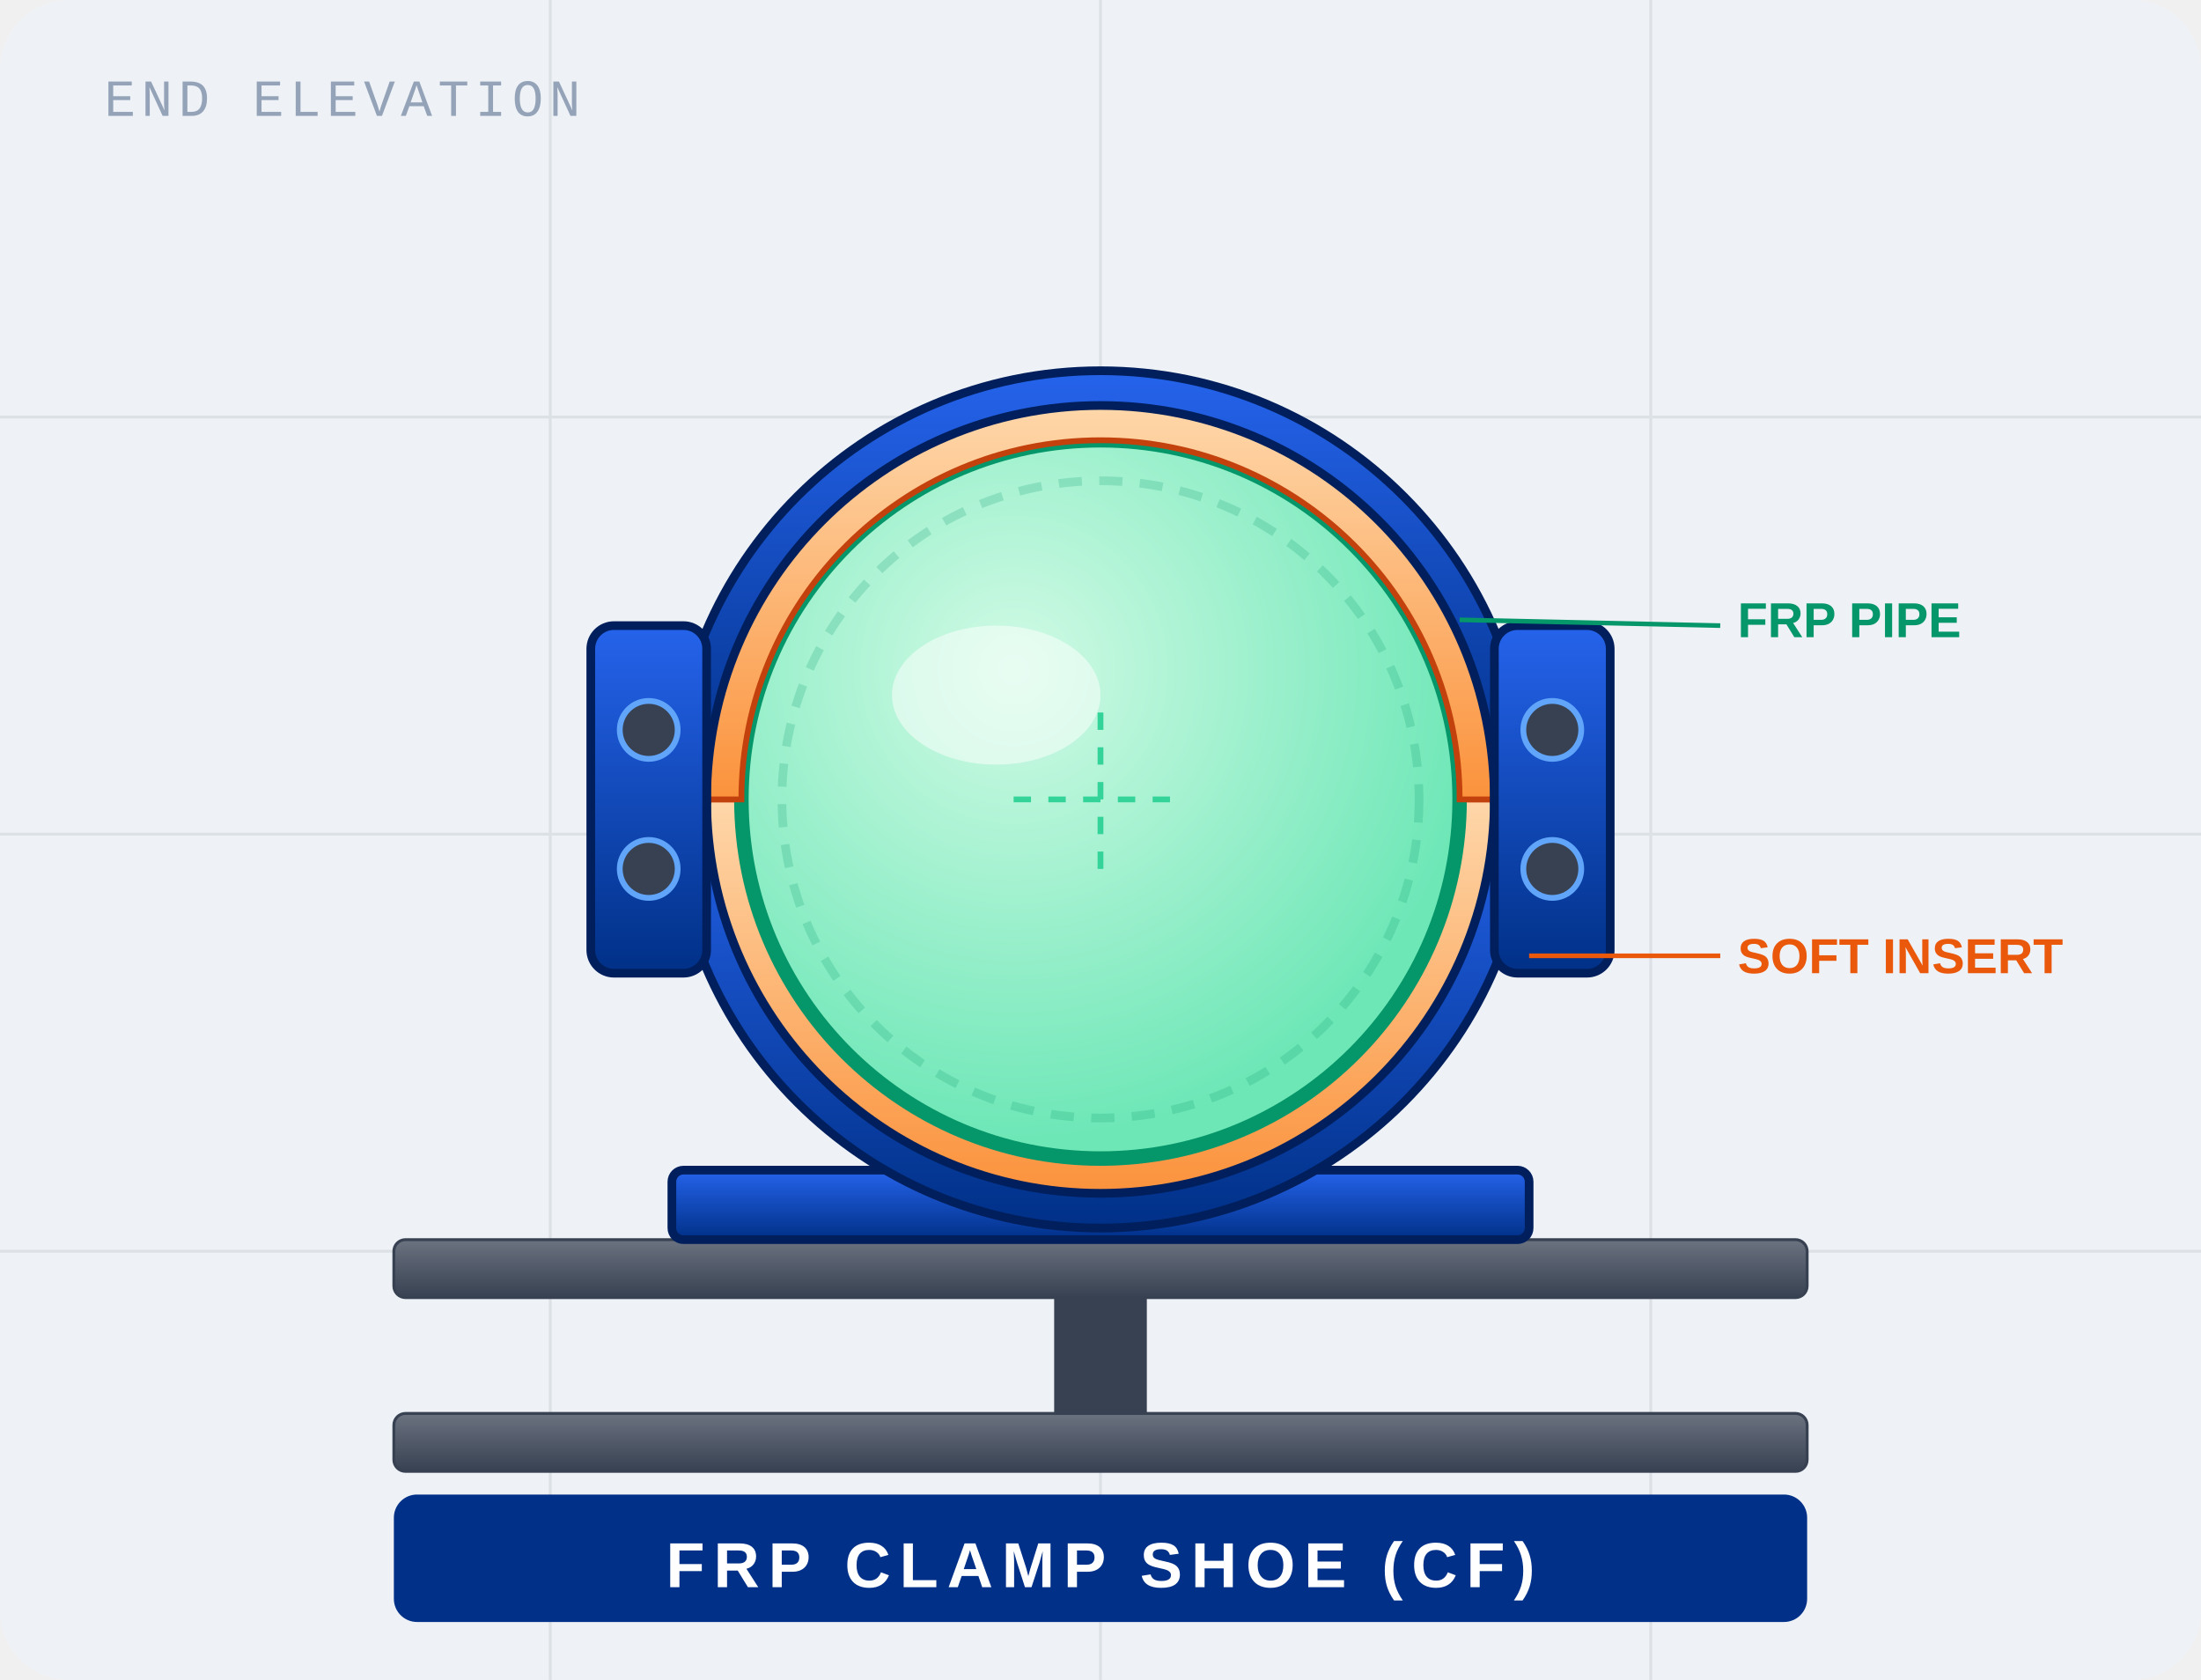
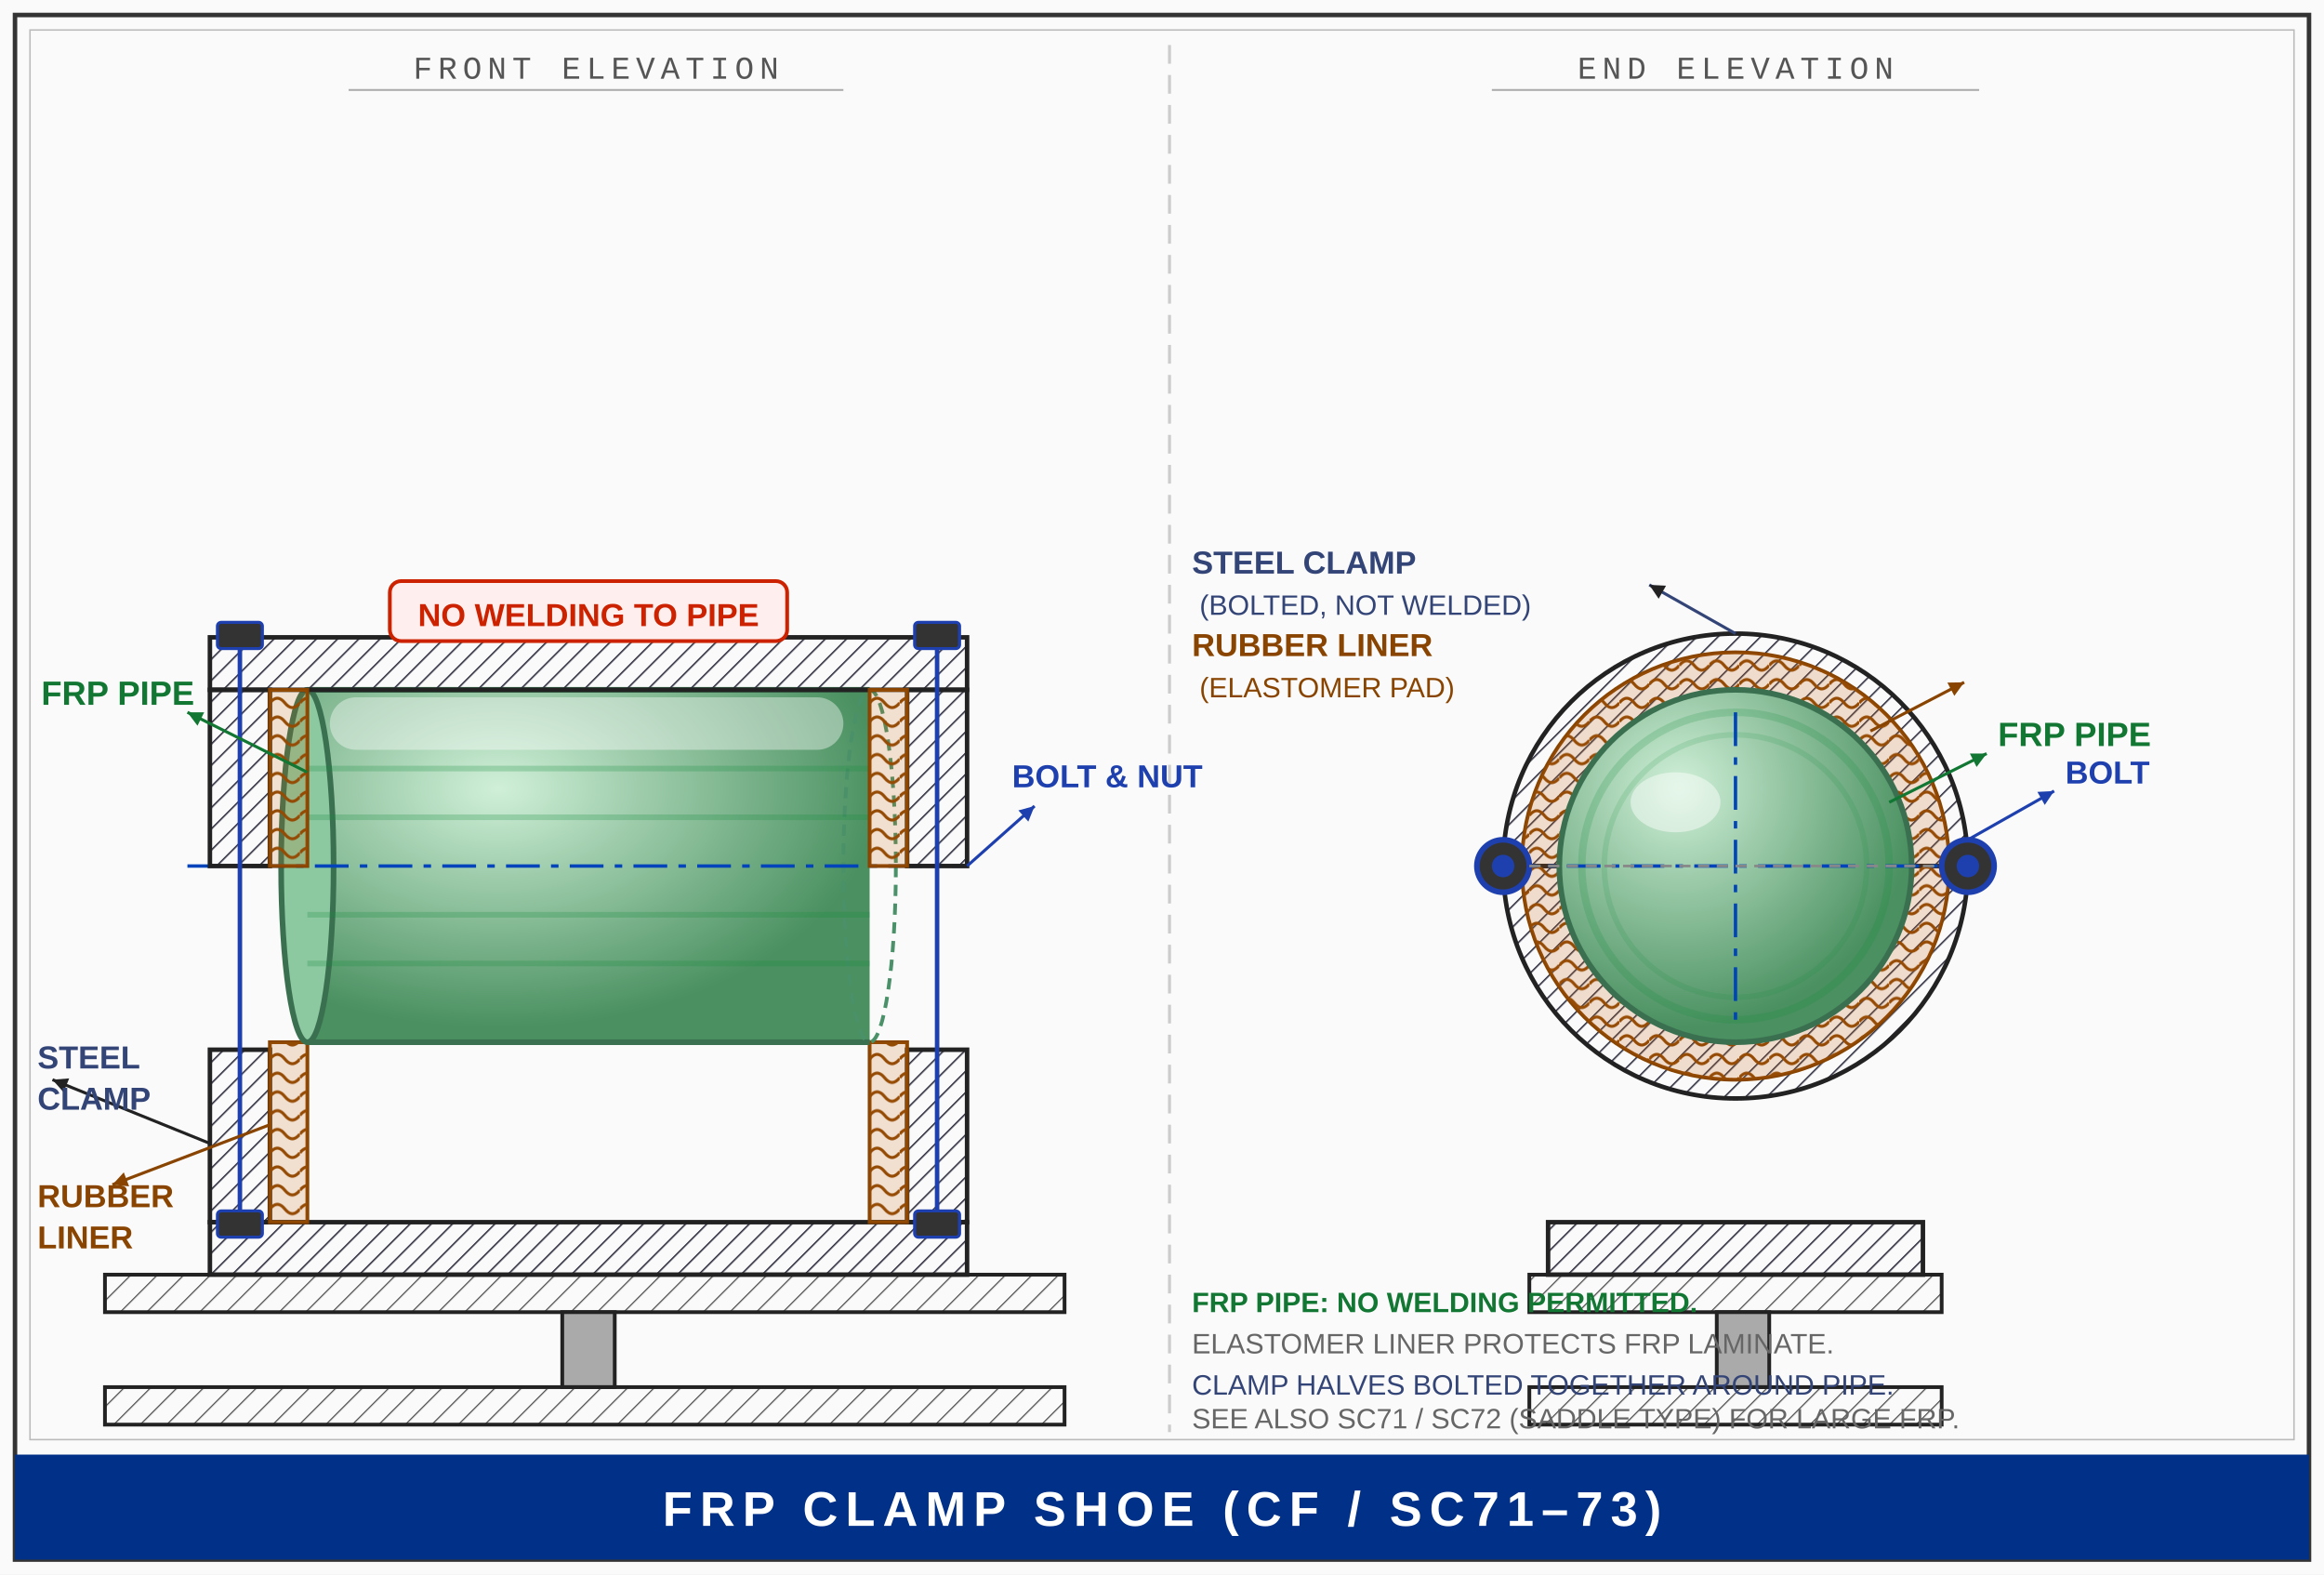
- <svg xmlns="http://www.w3.org/2000/svg" viewBox="0 0 380 290">
+ <svg xmlns="http://www.w3.org/2000/svg" viewBox="0 0 620 420">
  <defs>
-     <radialGradient id="frppg" cx="38%" cy="32%" r="65%">
-       <stop offset="0%" stop-color="#D1FAE5" />
-       <stop offset="100%" stop-color="#6EE7B7" />
+     <pattern id="h" patternUnits="userSpaceOnUse" width="5" height="5" patternTransform="rotate(45)">
+       <line x1="0" y1="0" x2="0" y2="5" stroke="#555" stroke-width="0.65" />
+     </pattern>
+     <pattern id="ch" patternUnits="userSpaceOnUse" width="4" height="4" patternTransform="rotate(45)">
+       <line x1="0" y1="0" x2="0" y2="4" stroke="#334" stroke-width="0.8" />
+     </pattern>
+     <pattern id="rb" patternUnits="userSpaceOnUse" width="8" height="5">
+       <path d="M0,2.5 Q2,0 4,2.5 Q6,5 8,2.5" fill="none" stroke="#884400" stroke-width="0.8" />
+     </pattern>
+     <pattern id="fp" patternUnits="userSpaceOnUse" width="6" height="6" patternTransform="rotate(30)">
+       <line x1="0" y1="0" x2="0" y2="6" stroke="#117733" stroke-width="0.7" />
+     </pattern>
+     <radialGradient id="frp" cx="34%" cy="28%" r="68%">
+       <stop offset="0%" stop-color="#D0F0D8" />
+       <stop offset="100%" stop-color="#4A9060" />
    </radialGradient>
-     <linearGradient id="sg" x1="0" y1="0" x2="0" y2="1">
-       <stop offset="0%" stop-color="#6B7280" />
-       <stop offset="100%" stop-color="#374151" />
+     <linearGradient id="cg" x1="0" y1="0" x2="0" y2="1">
+       <stop offset="0%" stop-color="#8AA0B8" />
+       <stop offset="100%" stop-color="#4A6080" />
    </linearGradient>
-     <linearGradient id="clamp_g" x1="0" y1="0" x2="0" y2="1">
-       <stop offset="0%" stop-color="#2563EB" />
-       <stop offset="100%" stop-color="#003087" />
-     </linearGradient>
-     <linearGradient id="insert_g" x1="0" y1="0" x2="0" y2="1">
-       <stop offset="0%" stop-color="#FED7AA" />
-       <stop offset="100%" stop-color="#FB923C" />
-     </linearGradient>
+     <marker id="a" markerWidth="5" markerHeight="5" refX="5" refY="2.5" orient="auto">
+       <polygon points="0,0 0,5 5,2.5" fill="#222" />
+     </marker>
+     <marker id="ga" markerWidth="5" markerHeight="5" refX="5" refY="2.5" orient="auto">
+       <polygon points="0,0 0,5 5,2.5" fill="#117733" />
+     </marker>
+     <marker id="ra" markerWidth="5" markerHeight="5" refX="5" refY="2.5" orient="auto">
+       <polygon points="0,0 0,5 5,2.5" fill="#884400" />
+     </marker>
+     <marker id="ba" markerWidth="5" markerHeight="5" refX="5" refY="2.5" orient="auto">
+       <polygon points="0,0 0,5 5,2.5" fill="#1E40AF" />
+     </marker>
  </defs>
-   <rect width="380" height="290" fill="#EEF2F7" rx="12" />
-   <g stroke="#D1D5DB" stroke-width="0.5" opacity="0.6">
-     <line x1="0" y1="72" x2="380" y2="72" />
-     <line x1="0" y1="144" x2="380" y2="144" />
-     <line x1="0" y1="216" x2="380" y2="216" />
-     <line x1="95" y1="0" x2="95" y2="290" />
-     <line x1="190" y1="0" x2="190" y2="290" />
-     <line x1="285" y1="0" x2="285" y2="290" />
-   </g>
-   <text x="18" y="20" font-family="'Courier New',monospace" font-size="9" fill="#94A3B8" letter-spacing="1">END ELEVATION</text>
-   <rect x="68" y="214" width="244" height="10" rx="2" fill="url(#sg)" stroke="#374151" stroke-width="0.5" />
-   <rect x="182" y="224" width="16" height="20" fill="#374151" />
-   <rect x="68" y="244" width="244" height="10" rx="2" fill="url(#sg)" stroke="#374151" stroke-width="0.5" />
-   <rect x="116" y="202" width="148" height="12" rx="2" fill="url(#clamp_g)" stroke="#001F5C" stroke-width="1.5" />
-   <path d="M 122,138 A 68 68 0 0 0 258,138 L 252,138 A 62 62 0 0 1 128,138 Z" fill="url(#insert_g)" stroke="#C2410C" stroke-width="1" />
-   <path d="M 116,138 A 74 74 0 0 0 264,138 L 258,138 A 68 68 0 0 1 122,138 Z" fill="url(#clamp_g)" stroke="#001F5C" stroke-width="1.5" />
-   <circle cx="190" cy="138" r="62" fill="url(#frppg)" stroke="#059669" stroke-width="2.5" />
-   <circle cx="190" cy="138" r="55" fill="none" stroke="rgba(5,150,105,0.2)" stroke-width="1.5" stroke-dasharray="4,3" />
-   <ellipse cx="172" cy="120" rx="18" ry="12" fill="rgba(255,255,255,0.5)" />
-   <line x1="190" y1="123" x2="190" y2="153" stroke="#34D399" stroke-width="1" stroke-dasharray="3,3" />
-   <line x1="175" y1="138" x2="205" y2="138" stroke="#34D399" stroke-width="1" stroke-dasharray="3,3" />
-   <path d="M 128,138 A 62 62 0 0 1 252,138 L 258,138 A 68 68 0 0 0 122,138 Z" fill="url(#insert_g)" stroke="#C2410C" stroke-width="1" />
-   <path d="M 122,138 A 68 68 0 0 1 258,138 L 264,138 A 74 74 0 0 0 116,138 Z" fill="url(#clamp_g)" stroke="#001F5C" stroke-width="1.5" />
-   <rect x="258" y="108" width="20" height="60" rx="4" fill="url(#clamp_g)" stroke="#001F5C" stroke-width="1.5" />
-   <circle cx="268" cy="126" r="5" fill="#374151" stroke="#60A5FA" stroke-width="1" />
-   <circle cx="268" cy="150" r="5" fill="#374151" stroke="#60A5FA" stroke-width="1" />
-   <rect x="102" y="108" width="20" height="60" rx="4" fill="url(#clamp_g)" stroke="#001F5C" stroke-width="1.5" />
-   <circle cx="112" cy="126" r="5" fill="#374151" stroke="#60A5FA" stroke-width="1" />
-   <circle cx="112" cy="150" r="5" fill="#374151" stroke="#60A5FA" stroke-width="1" />
-   <text x="300" y="110" font-family="'Arial',sans-serif" font-size="8.5" fill="#059669" font-weight="700">FRP PIPE</text>
-   <line x1="252" y1="107" x2="297" y2="108" stroke="#059669" stroke-width="0.8" />
-   <text x="300" y="168" font-family="'Arial',sans-serif" font-size="8.5" fill="#EA580C" font-weight="700">SOFT INSERT</text>
-   <line x1="264" y1="165" x2="297" y2="165" stroke="#EA580C" stroke-width="0.8" />
-   <rect x="68" y="258" width="244" height="22" rx="4" fill="#003087" />
-   <text x="190" y="274" text-anchor="middle" font-family="'Arial',sans-serif" font-size="11" font-weight="700" fill="white" letter-spacing="1.5">FRP CLAMP SHOE (CF)</text>
+   <rect width="620" height="420" fill="#FAFAFA" />
+   <rect x="4" y="4" width="612" height="412" fill="none" stroke="#333" stroke-width="1.2" />
+   <rect x="8" y="8" width="604" height="376" fill="none" stroke="#BBB" stroke-width="0.4" />
+   <line x1="312" y1="12" x2="312" y2="382" stroke="#CCC" stroke-width="0.8" stroke-dasharray="5,3" />
+   <text x="159" y="21" text-anchor="middle" font-family="Courier New,monospace" font-size="8.5" fill="#555" letter-spacing="1.5">FRONT ELEVATION</text>
+   <text x="463" y="21" text-anchor="middle" font-family="Courier New,monospace" font-size="8.5" fill="#555" letter-spacing="1.5">END ELEVATION</text>
+   <line x1="93" y1="24" x2="225" y2="24" stroke="#AAA" stroke-width="0.5" />
+   <line x1="398" y1="24" x2="528" y2="24" stroke="#AAA" stroke-width="0.5" />
+   <rect x="28" y="340" width="256" height="10" fill="url(#h)" stroke="#222" stroke-width="1" />
+   <rect x="150" y="350" width="14" height="20" fill="#AAAAAA" stroke="#222" stroke-width="1" />
+   <rect x="28" y="370" width="256" height="10" fill="url(#h)" stroke="#222" stroke-width="1" />
+   <rect x="56" y="326" width="202" height="14" fill="url(#ch)" stroke="#222" stroke-width="1.2" />
+   <rect x="56" y="280" width="16" height="46" fill="url(#ch)" stroke="#222" stroke-width="1.2" />
+   <rect x="242" y="280" width="16" height="46" fill="url(#ch)" stroke="#222" stroke-width="1.2" />
+   <rect x="72" y="278" width="10" height="48" fill="url(#rb)" stroke="#884400" stroke-width="1" />
+   <rect x="72" y="278" width="10" height="48" fill="rgba(200,100,20,0.18)" stroke="none" />
+   <rect x="232" y="278" width="10" height="48" fill="url(#rb)" stroke="#884400" stroke-width="1" />
+   <rect x="232" y="278" width="10" height="48" fill="rgba(200,100,20,0.18)" stroke="none" />
+   <rect x="82" y="184" width="150" height="94" fill="url(#frp)" />
+   <line x1="82" y1="184" x2="232" y2="184" stroke="#3A7050" stroke-width="1.5" />
+   <line x1="82" y1="278" x2="232" y2="278" stroke="#3A7050" stroke-width="1.5" />
+   <ellipse cx="82" cy="231" rx="7" ry="47" fill="#8CC8A0" stroke="#3A7050" stroke-width="1.5" />
+   <ellipse cx="232" cy="231" rx="7" ry="47" fill="none" stroke="#4A9068" stroke-width="1" stroke-dasharray="3,2" />
+   <line x1="82" y1="205" x2="232" y2="205" stroke="rgba(20,140,60,0.25)" stroke-width="1.5" />
+   <line x1="82" y1="218" x2="232" y2="218" stroke="rgba(20,140,60,0.25)" stroke-width="1.5" />
+   <line x1="82" y1="244" x2="232" y2="244" stroke="rgba(20,140,60,0.25)" stroke-width="1.5" />
+   <line x1="82" y1="257" x2="232" y2="257" stroke="rgba(20,140,60,0.25)" stroke-width="1.5" />
+   <rect x="88" y="186" width="137" height="14" rx="7" fill="rgba(255,255,255,0.40)" />
+   <line x1="50" y1="231" x2="258" y2="231" stroke="#0044BB" stroke-width="0.9" stroke-dasharray="9,3,2,3" />
+   <rect x="56" y="184" width="16" height="47" fill="url(#ch)" stroke="#222" stroke-width="1.2" />
+   <rect x="242" y="184" width="16" height="47" fill="url(#ch)" stroke="#222" stroke-width="1.2" />
+   <rect x="56" y="170" width="202" height="14" fill="url(#ch)" stroke="#222" stroke-width="1.2" />
+   <rect x="72" y="184" width="10" height="47" fill="url(#rb)" stroke="#884400" stroke-width="1" />
+   <rect x="72" y="184" width="10" height="47" fill="rgba(200,100,20,0.18)" stroke="none" />
+   <rect x="232" y="184" width="10" height="47" fill="url(#rb)" stroke="#884400" stroke-width="1" />
+   <rect x="232" y="184" width="10" height="47" fill="rgba(200,100,20,0.18)" stroke="none" />
+   <line x1="64" y1="166" x2="64" y2="330" stroke="#1E40AF" stroke-width="1.2" />
+   <rect x="58" y="166" width="12" height="7" rx="1" fill="#333" stroke="#1E40AF" stroke-width="0.8" />
+   <rect x="58" y="323" width="12" height="7" rx="1" fill="#333" stroke="#1E40AF" stroke-width="0.8" />
+   <line x1="250" y1="166" x2="250" y2="330" stroke="#1E40AF" stroke-width="1.2" />
+   <rect x="244" y="166" width="12" height="7" rx="1" fill="#333" stroke="#1E40AF" stroke-width="0.8" />
+   <rect x="244" y="323" width="12" height="7" rx="1" fill="#333" stroke="#1E40AF" stroke-width="0.8" />
+   <rect x="104" y="155" width="106" height="16" rx="3" fill="#FFEEEE" stroke="#CC2200" stroke-width="1" />
+   <text x="157" y="167" text-anchor="middle" font-family="Arial,sans-serif" font-size="8.5" fill="#CC2200" font-weight="700">NO WELDING TO PIPE</text>
+   <line x1="82" y1="206" x2="50" y2="190" stroke="#117733" stroke-width="0.8" marker-end="url(#ga)" />
+   <text x="11" y="188" font-family="Arial,sans-serif" font-size="9" fill="#117733" font-weight="700">FRP PIPE</text>
+   <line x1="72" y1="300" x2="30" y2="316" stroke="#884400" stroke-width="0.8" marker-end="url(#ra)" />
+   <text x="10" y="322" font-family="Arial,sans-serif" font-size="8.5" fill="#884400" font-weight="700">RUBBER</text>
+   <text x="10" y="333" font-family="Arial,sans-serif" font-size="8.5" fill="#884400" font-weight="700">LINER</text>
+   <line x1="56" y1="305" x2="14" y2="288" stroke="#222" stroke-width="0.8" marker-end="url(#a)" />
+   <text x="10" y="285" font-family="Arial,sans-serif" font-size="8.5" fill="#334477" font-weight="700">STEEL</text>
+   <text x="10" y="296" font-family="Arial,sans-serif" font-size="8.5" fill="#334477" font-weight="700">CLAMP</text>
+   <line x1="258" y1="231" x2="276" y2="215" stroke="#1E40AF" stroke-width="0.8" marker-end="url(#ba)" />
+   <text x="270" y="210" font-family="Arial,sans-serif" font-size="8.5" fill="#1E40AF" font-weight="700">BOLT &amp; NUT</text>
+   <rect x="408" y="340" width="110" height="10" fill="url(#h)" stroke="#222" stroke-width="1" />
+   <rect x="458" y="350" width="14" height="20" fill="#AAAAAA" stroke="#222" stroke-width="1" />
+   <rect x="408" y="370" width="110" height="10" fill="url(#h)" stroke="#222" stroke-width="1" />
+   <rect x="413" y="326" width="100" height="14" fill="url(#ch)" stroke="#222" stroke-width="1.2" />
+   <path d="M 401,231 A 62,62 0 0 0 525,231 Z" fill="url(#ch)" stroke="#222" stroke-width="1.2" />
+   <path d="M 401,231 A 62,62 0 0 1 525,231 Z" fill="url(#ch)" stroke="#222" stroke-width="1.2" />
+   <circle cx="463" cy="231" r="57" fill="url(#rb)" stroke="#884400" stroke-width="1" />
+   <circle cx="463" cy="231" r="57" fill="rgba(200,100,20,0.20)" stroke="none" />
+   <circle cx="463" cy="231" r="47" fill="#FAFAFA" stroke="none" />
+   <circle cx="463" cy="231" r="47" fill="url(#frp)" stroke="#3A7050" stroke-width="1.5" />
+   <circle cx="463" cy="231" r="41" fill="none" stroke="rgba(20,140,60,0.20)" stroke-width="2" />
+   <circle cx="463" cy="231" r="35" fill="none" stroke="rgba(20,140,60,0.15)" stroke-width="1.5" />
+   <ellipse cx="447" cy="214" rx="12" ry="8" fill="rgba(255,255,255,0.46)" />
+   <line x1="463" y1="190" x2="463" y2="272" stroke="#0044BB" stroke-width="0.9" stroke-dasharray="9,3,2,3" />
+   <line x1="401" y1="231" x2="525" y2="231" stroke="#0044BB" stroke-width="0.9" stroke-dasharray="9,3,2,3" />
+   <circle cx="401" cy="231" r="7" fill="#333" stroke="#1E40AF" stroke-width="1.5" />
+   <circle cx="401" cy="231" r="3" fill="#1E40AF" />
+   <circle cx="525" cy="231" r="7" fill="#333" stroke="#1E40AF" stroke-width="1.5" />
+   <circle cx="525" cy="231" r="3" fill="#1E40AF" />
+   <line x1="408" y1="231" x2="518" y2="231" stroke="#888" stroke-width="0.7" stroke-dasharray="3,2" />
+   <line x1="504" y1="214" x2="530" y2="201" stroke="#117733" stroke-width="0.8" marker-end="url(#ga)" />
+   <text x="533" y="199" font-family="Arial,sans-serif" font-size="9" fill="#117733" font-weight="700">FRP PIPE</text>
+   <line x1="499" y1="195" x2="524" y2="182" stroke="#884400" stroke-width="0.8" marker-end="url(#ra)" />
+   <text x="318" y="175" font-family="Arial,sans-serif" font-size="8.5" fill="#884400" font-weight="700">RUBBER LINER</text>
+   <text x="320" y="186" font-family="Arial,sans-serif" font-size="7.5" fill="#884400">(ELASTOMER PAD)</text>
+   <line x1="463" y1="169" x2="440" y2="156" stroke="#334477" stroke-width="0.8" marker-end="url(#a)" />
+   <text x="318" y="153" font-family="Arial,sans-serif" font-size="8.5" fill="#334477" font-weight="700">STEEL CLAMP</text>
+   <text x="320" y="164" font-family="Arial,sans-serif" font-size="7.5" fill="#334477">(BOLTED, NOT WELDED)</text>
+   <line x1="525" y1="224" x2="548" y2="211" stroke="#1E40AF" stroke-width="0.8" marker-end="url(#ba)" />
+   <text x="551" y="209" font-family="Arial,sans-serif" font-size="8.5" fill="#1E40AF" font-weight="700">BOLT</text>
+   <text x="318" y="350" font-family="Arial,sans-serif" font-size="7.5" fill="#117733" font-weight="700">FRP PIPE: NO WELDING PERMITTED.</text>
+   <text x="318" y="361" font-family="Arial,sans-serif" font-size="7.5" fill="#666">ELASTOMER LINER PROTECTS FRP LAMINATE.</text>
+   <text x="318" y="372" font-family="Arial,sans-serif" font-size="7.5" fill="#334477">CLAMP HALVES BOLTED TOGETHER AROUND PIPE.</text>
+   <text x="318" y="381" font-family="Arial,sans-serif" font-size="7.5" fill="#666">SEE ALSO SC71 / SC72 (SADDLE TYPE) FOR LARGE FRP.</text>
+   <rect x="4" y="388" width="612" height="28" fill="#003087" />
+   <text x="310" y="407" text-anchor="middle" font-family="Arial,sans-serif" font-size="13" font-weight="700" fill="white" letter-spacing="2">FRP CLAMP SHOE  (CF / SC71–73)</text>
</svg>
